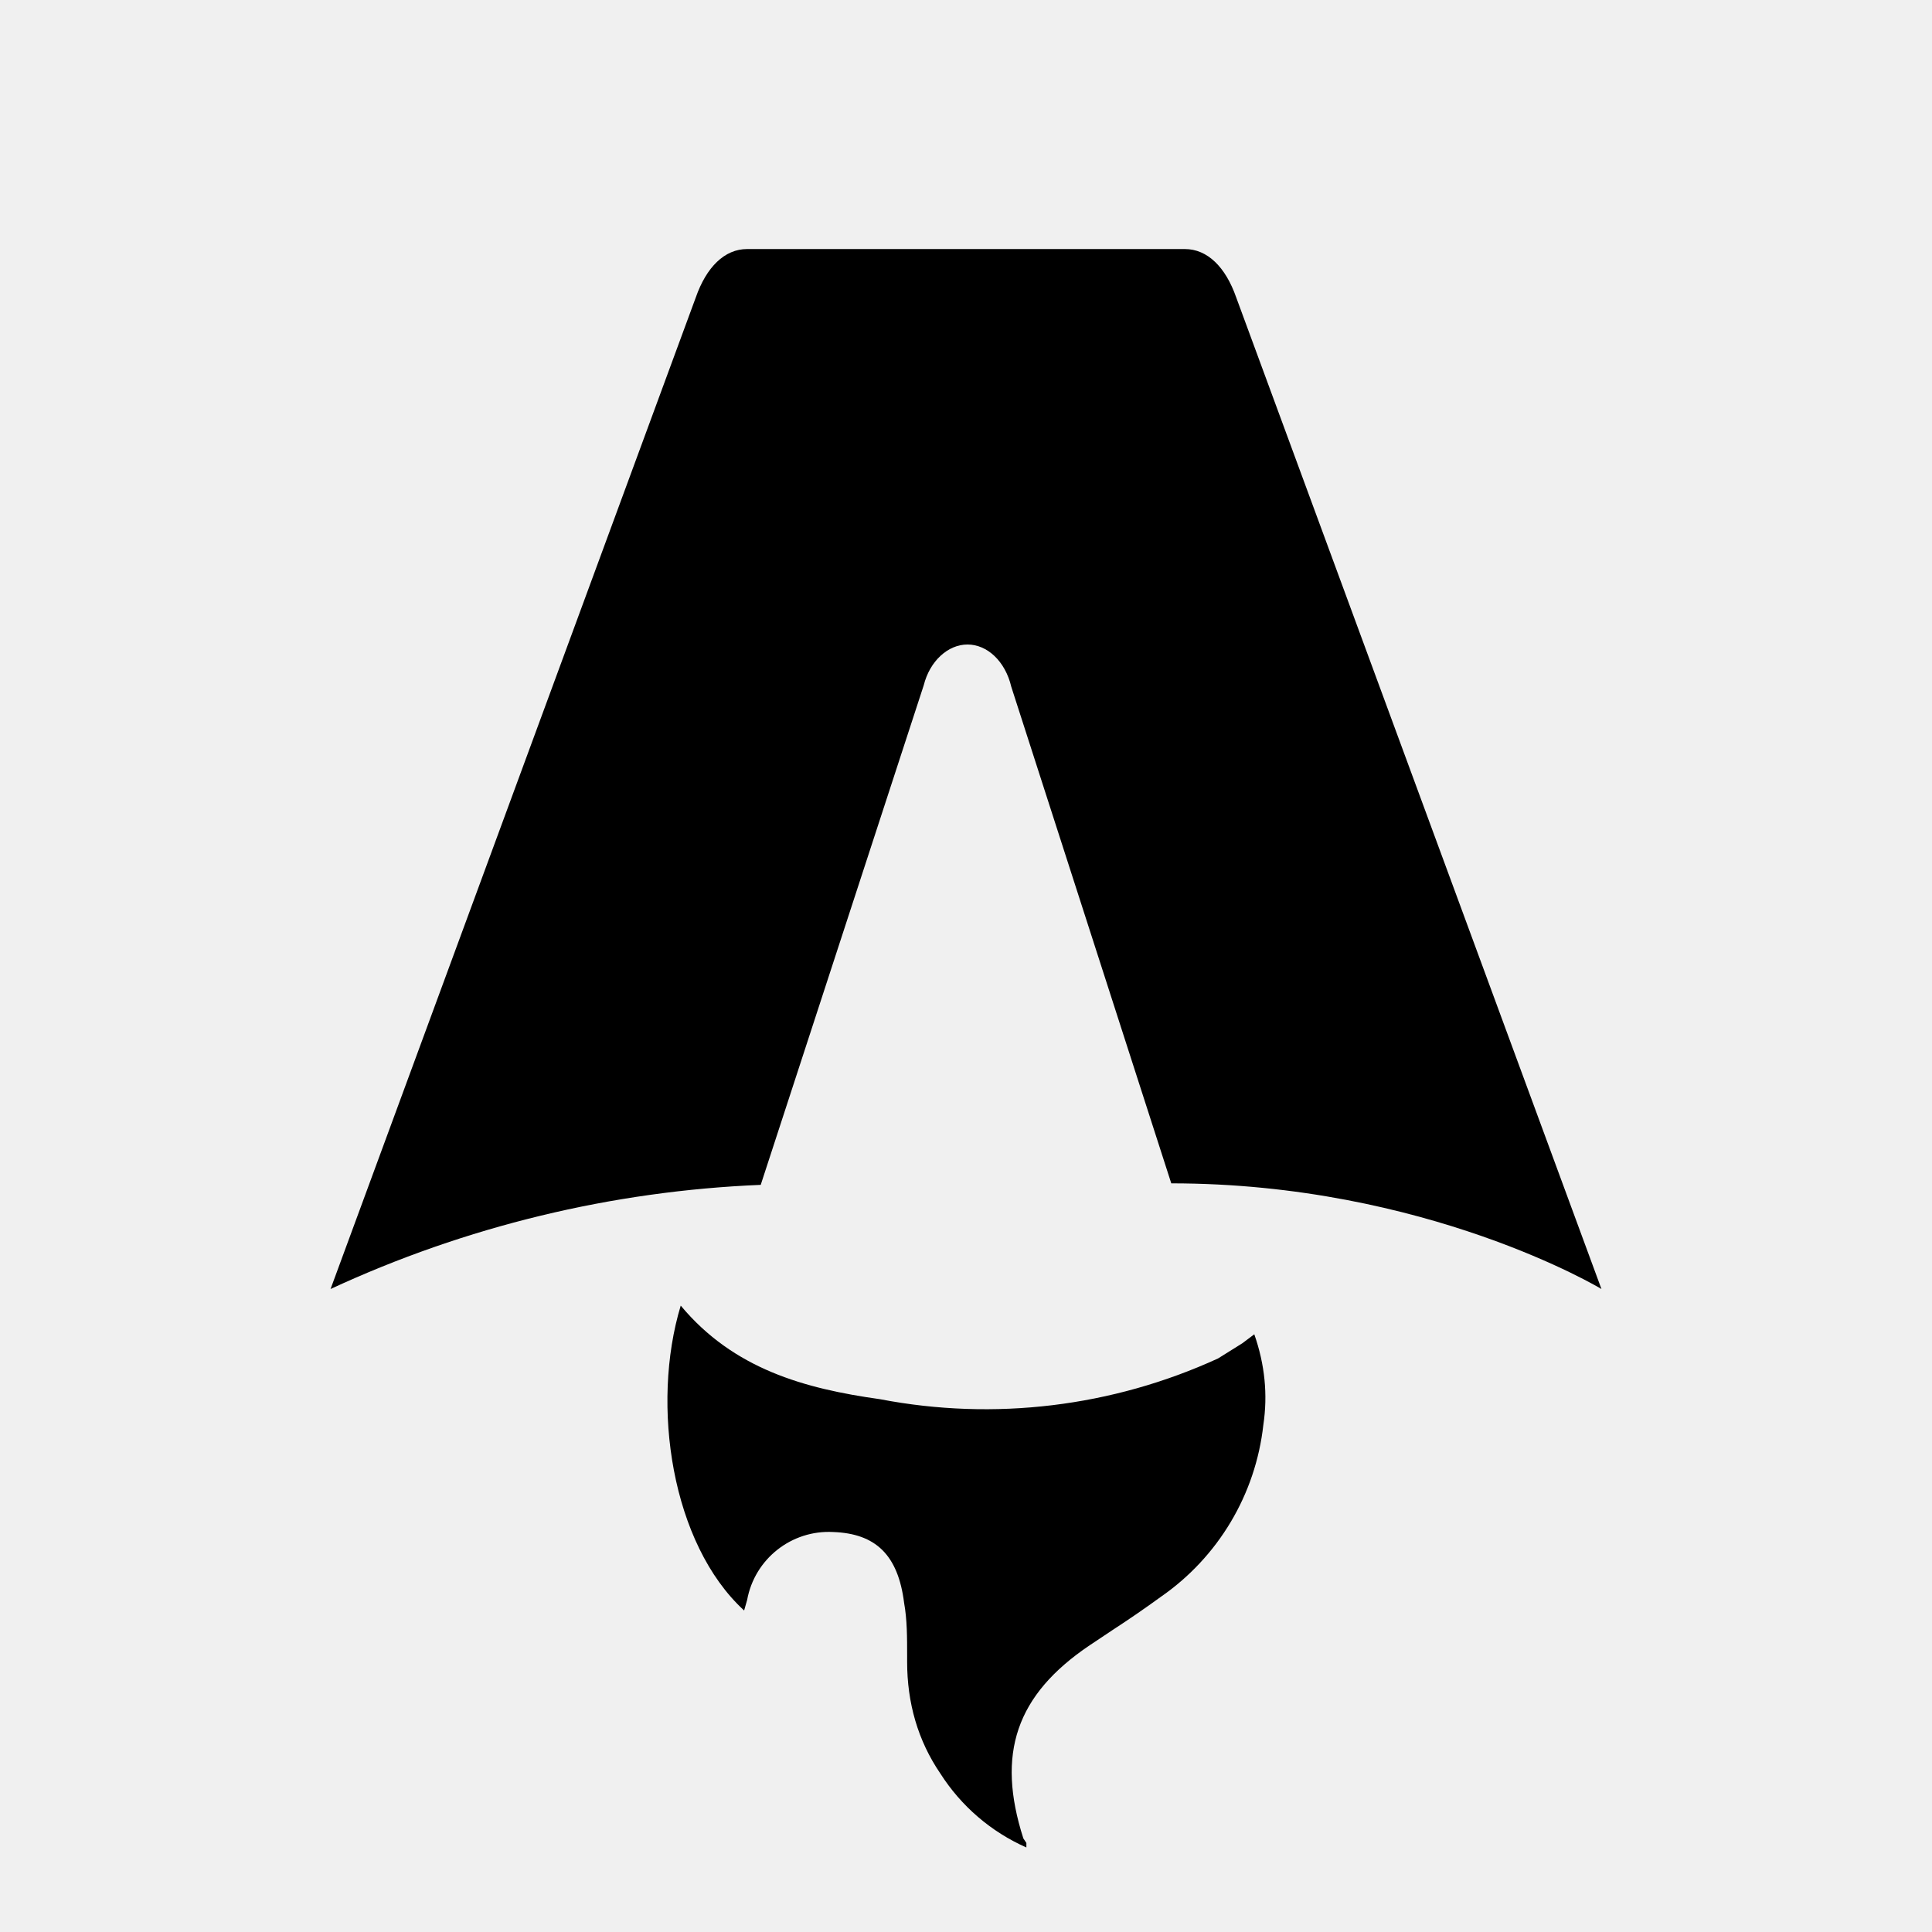
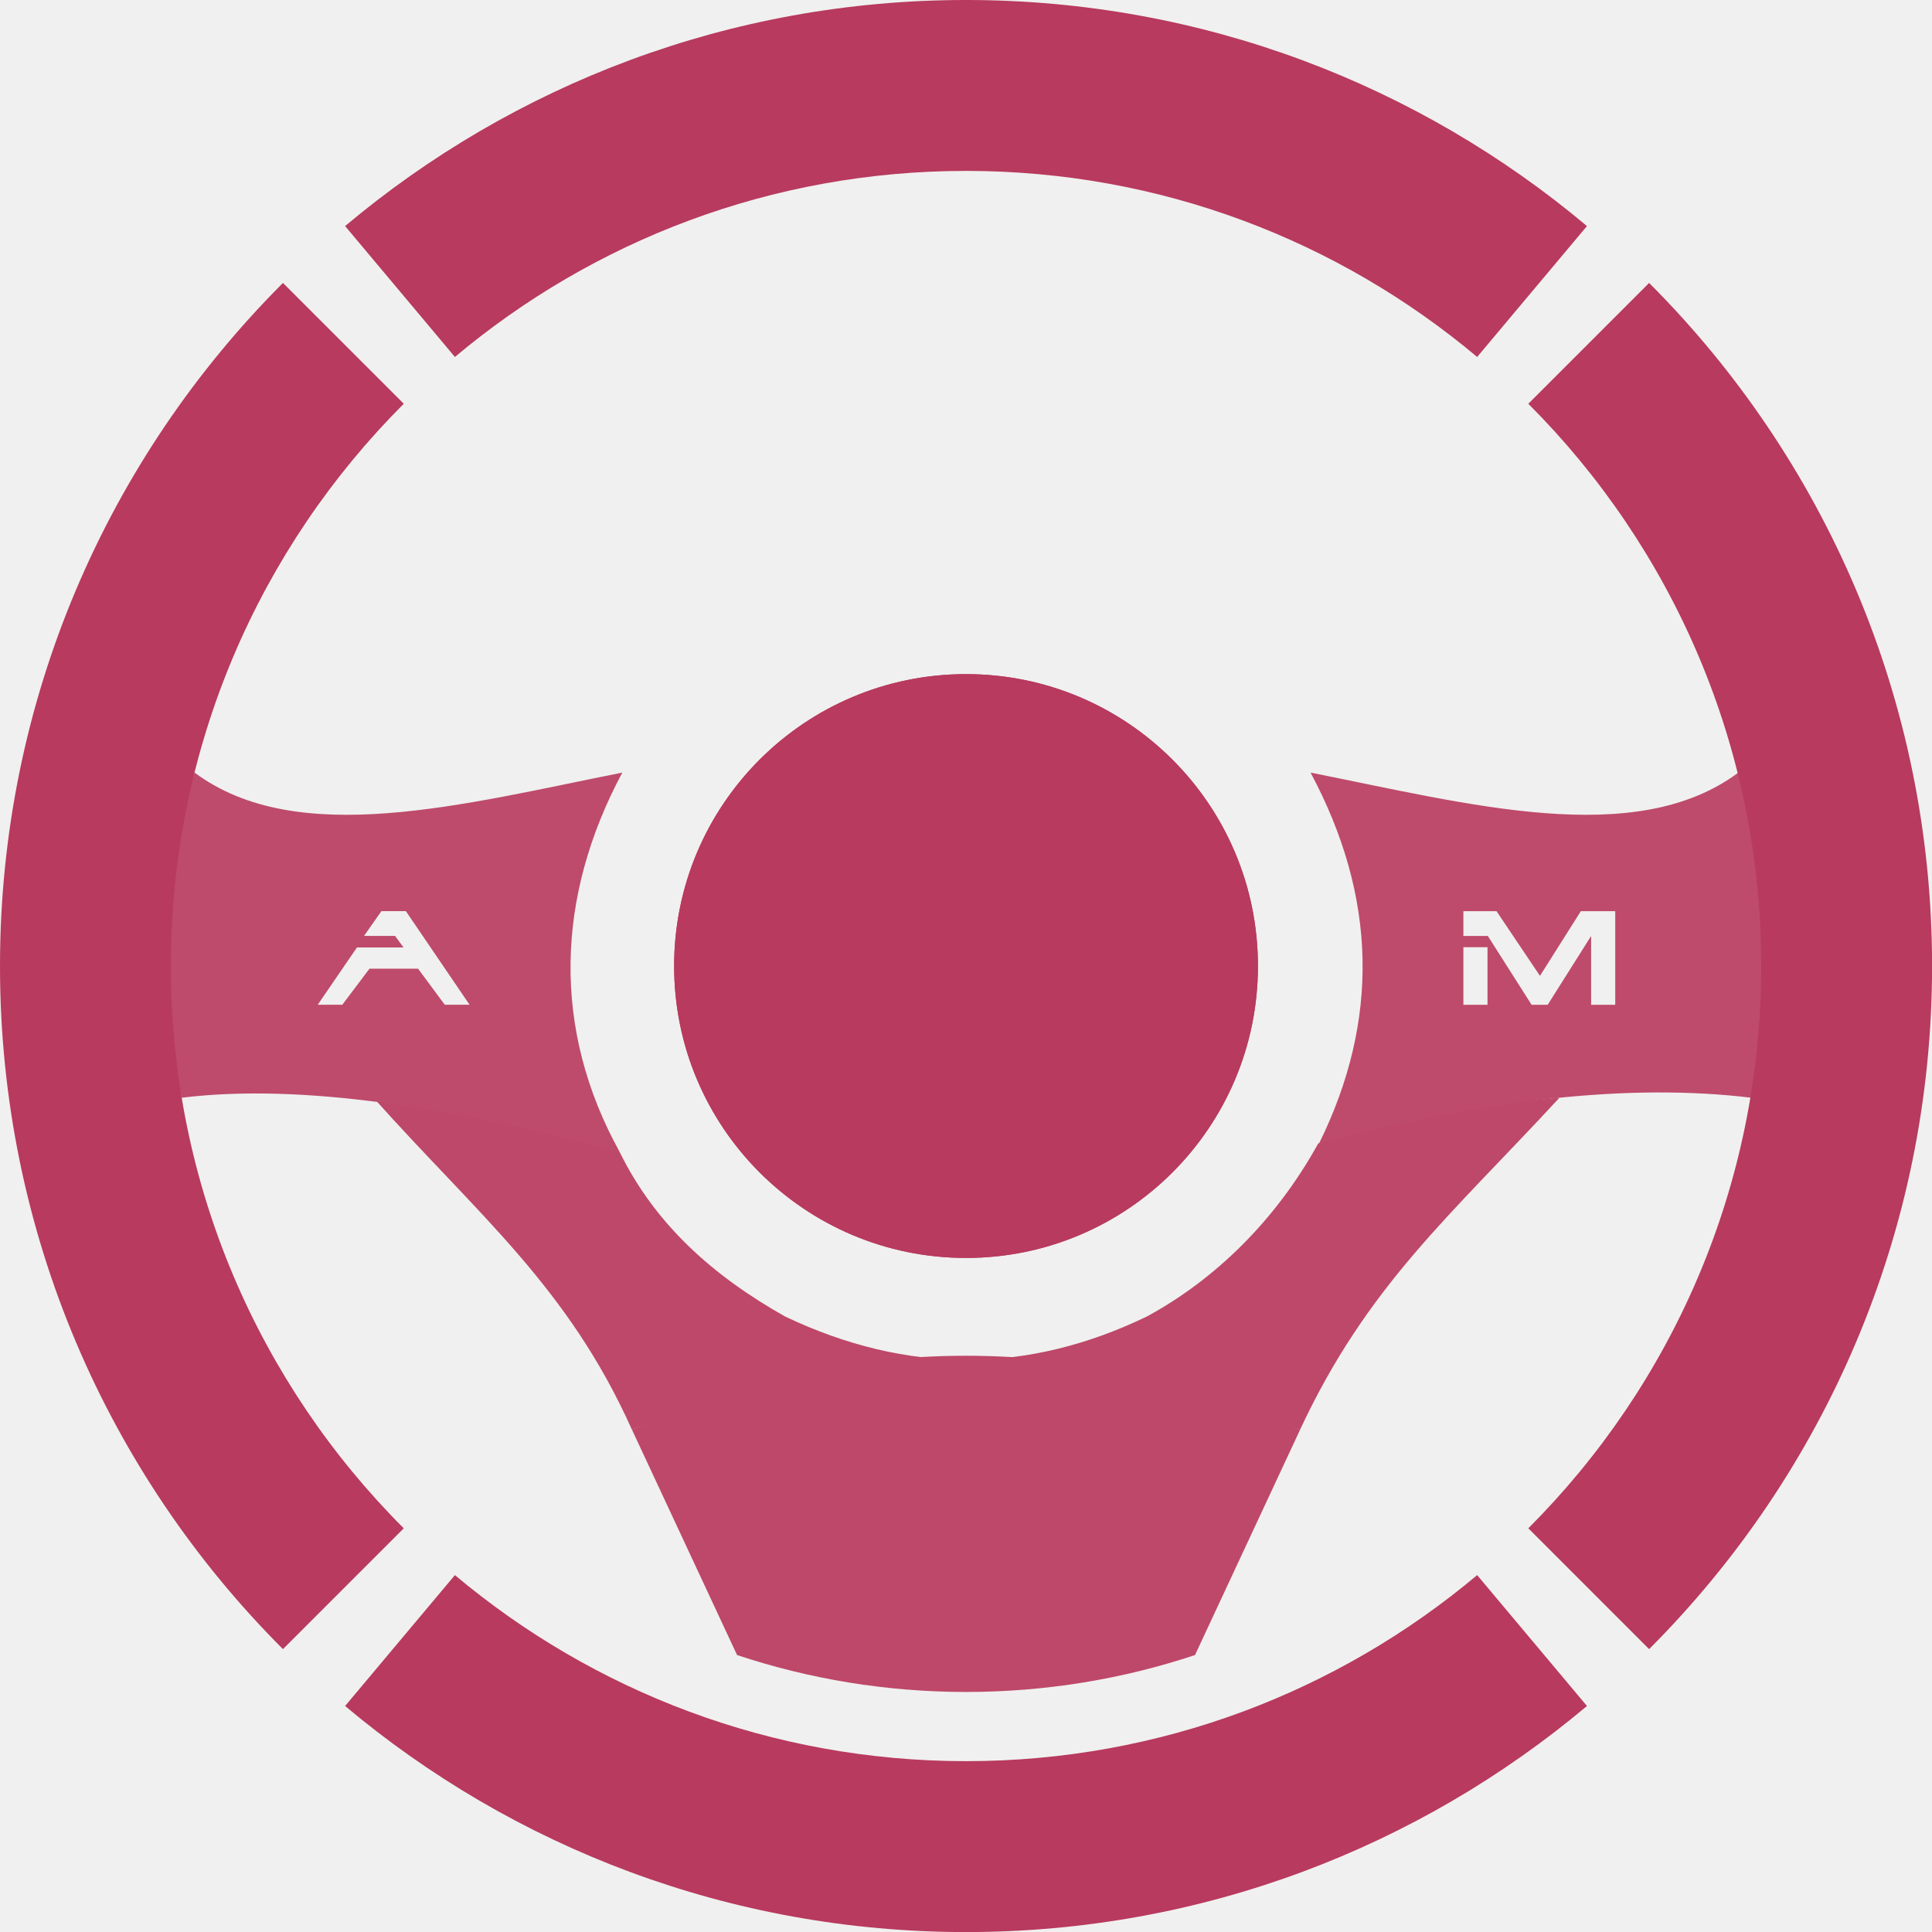
- <svg xmlns="http://www.w3.org/2000/svg" fill="none" viewBox="0 0 128 128">
-   <path d="M50.4 78.5a75.1 75.1 0 0 0-28.5 6.9l24.2-65.7c.7-2 1.9-3.2 3.4-3.2h29c1.5 0 2.7 1.2 3.4 3.2l24.2 65.7s-11.6-7-28.5-7L67 45.5c-.4-1.7-1.6-2.8-2.9-2.8-1.3 0-2.5 1.1-2.9 2.7L50.4 78.5Zm-1.1 28.2Zm-4.2-20.2c-2 6.6-.6 15.8 4.2 20.2a17.5 17.5 0 0 1 .2-.7 5.5 5.5 0 0 1 5.7-4.5c2.8.1 4.3 1.5 4.7 4.7.2 1.1.2 2.3.2 3.5v.4c0 2.7.7 5.2 2.2 7.4a13 13 0 0 0 5.7 4.9v-.3l-.2-.3c-1.8-5.6-.5-9.5 4.4-12.8l1.5-1a73 73 0 0 0 3.2-2.2 16 16 0 0 0 6.8-11.4c.3-2 .1-4-.6-6l-.8.6-1.6 1a37 37 0 0 1-22.4 2.7c-5-.7-9.7-2-13.2-6.2Z" />
-   <style>
-         path { fill: #000; }
-         @media (prefers-color-scheme: dark) {
-             path { fill: #FFF; }
-         }
-     </style>
+ <svg xmlns="http://www.w3.org/2000/svg" xml:space="preserve" width="31.743mm" height="31.743mm" version="1.1" style="shape-rendering:geometricPrecision; text-rendering:geometricPrecision; image-rendering:optimizeQuality; fill-rule:evenodd; clip-rule:evenodd" viewBox="0 0 293.13 293.13">
+   <defs>
+     <style type="text/css">
+    
+     .fil0 {fill:#BE4869}
+     .fil3 {fill:#BE4B6B}
+     .fil2 {fill:#B83A5E}
+     .fil1 {fill:#BD4969}
+    
+   </style>
+   </defs>
+   <g id="Capa_x0020_1">
+     <g id="_3017874161328">
+       <path class="fil0" d="M181.31 251.11c-10.92,3.63 -22.6,5.6 -34.74,5.6 -12.14,0 -23.82,-1.97 -34.74,-5.6l-15.94 -34.18c15.87,-7.4 33.17,-11.23 50.68,-11.23 17.51,0 34.81,3.83 50.68,11.23l-15.94 34.18z" />
+       <circle class="fil1" cx="146.57" cy="146.57" r="44.29" />
+       <circle class="fil2" cx="146.57" cy="146.57" r="44.29" />
+       <path class="fil0" d="M95.89 216.94c-9.73,-21.74 -23.33,-32.58 -39.22,-50.38 11.07,0.58 30.21,2.27 37.35,8.23 5.45,11.12 14.36,18.91 25.09,24.95 18.59,8.85 36.88,8.71 54.9,0 10.3,-5.58 19.56,-14.57 26,-26.26 12.65,-4.22 24.52,-5.93 36.59,-6.92 -16.51,17.89 -29.11,28.41 -39.36,50.38 -30.89,-13.01 -73.09,-12.45 -101.35,0z" />
+       <path class="fil3" d="M29.52 117.22c15.62,11.63 40.8,4.79 64.9,0 -10.13,18.91 -10.68,38.97 -0.4,57.56 -25.32,-6.71 -48.17,-10.46 -66.45,-8.23 -3.91,-17.25 -3.4,-35.05 1.95,-49.33zm31.71 26.54l-1.29 -1.76 -4.71 0 2.64 -3.76 3.71 0 9.66 14.2 -3.76 0 -4.05 -5.47 -7.37 0 -4.12 5.47 -3.73 0 5.95 -8.69 7.08 0z" />
+       <path class="fil3" d="M263.75 117.22c-15.62,11.63 -40.8,4.79 -64.91,0 10.13,18.91 10.47,37.66 1.3,56.25 25.32,-6.71 47.27,-9.14 65.55,-6.92 3.91,-17.25 3.4,-35.05 -1.95,-49.33zm-41.72 26.49l0 8.74 3.66 0 0 -8.74 -3.66 0zm19.38 8.74l3.66 0 0 -14.2 -5.22 0 -6.2 9.81 -6.59 -9.81 -5.03 0 0 3.76 3.71 0 6.64 10.44 2.44 0 6.59 -10.44 0 10.44z" />
+       <path class="fil2" d="M146.57 0c35.87,0 68.73,12.9 94.21,34.3l-16.66 19.86c-20.97,-17.61 -48.02,-28.23 -77.55,-28.23 -29.53,0 -56.58,10.62 -77.55,28.23l-16.66 -19.86c25.48,-21.4 58.33,-34.3 94.21,-34.3zm103.64 42.93c26.52,26.52 42.93,63.16 42.93,103.64 0,40.47 -16.41,77.11 -42.93,103.64l-18.33 -18.33c21.83,-21.83 35.34,-51.99 35.34,-85.31 0,-33.32 -13.5,-63.48 -35.34,-85.31l18.33 -18.33zm-9.43 215.91c-25.48,21.4 -58.33,34.3 -94.21,34.3 -35.87,0 -68.73,-12.9 -94.21,-34.3l16.66 -19.86c20.97,17.61 48.02,28.23 77.55,28.23 29.53,0 56.58,-10.62 77.55,-28.23l16.66 19.86zm-197.85 -8.63c-26.52,-26.52 -42.93,-63.16 -42.93,-103.64 0,-40.47 16.41,-77.11 42.93,-103.64l18.33 18.33c-21.83,21.83 -35.34,51.99 -35.34,85.31 0,33.32 13.5,63.48 35.34,85.31l-18.33 18.33z" />
+     </g>
+   </g>
</svg>
